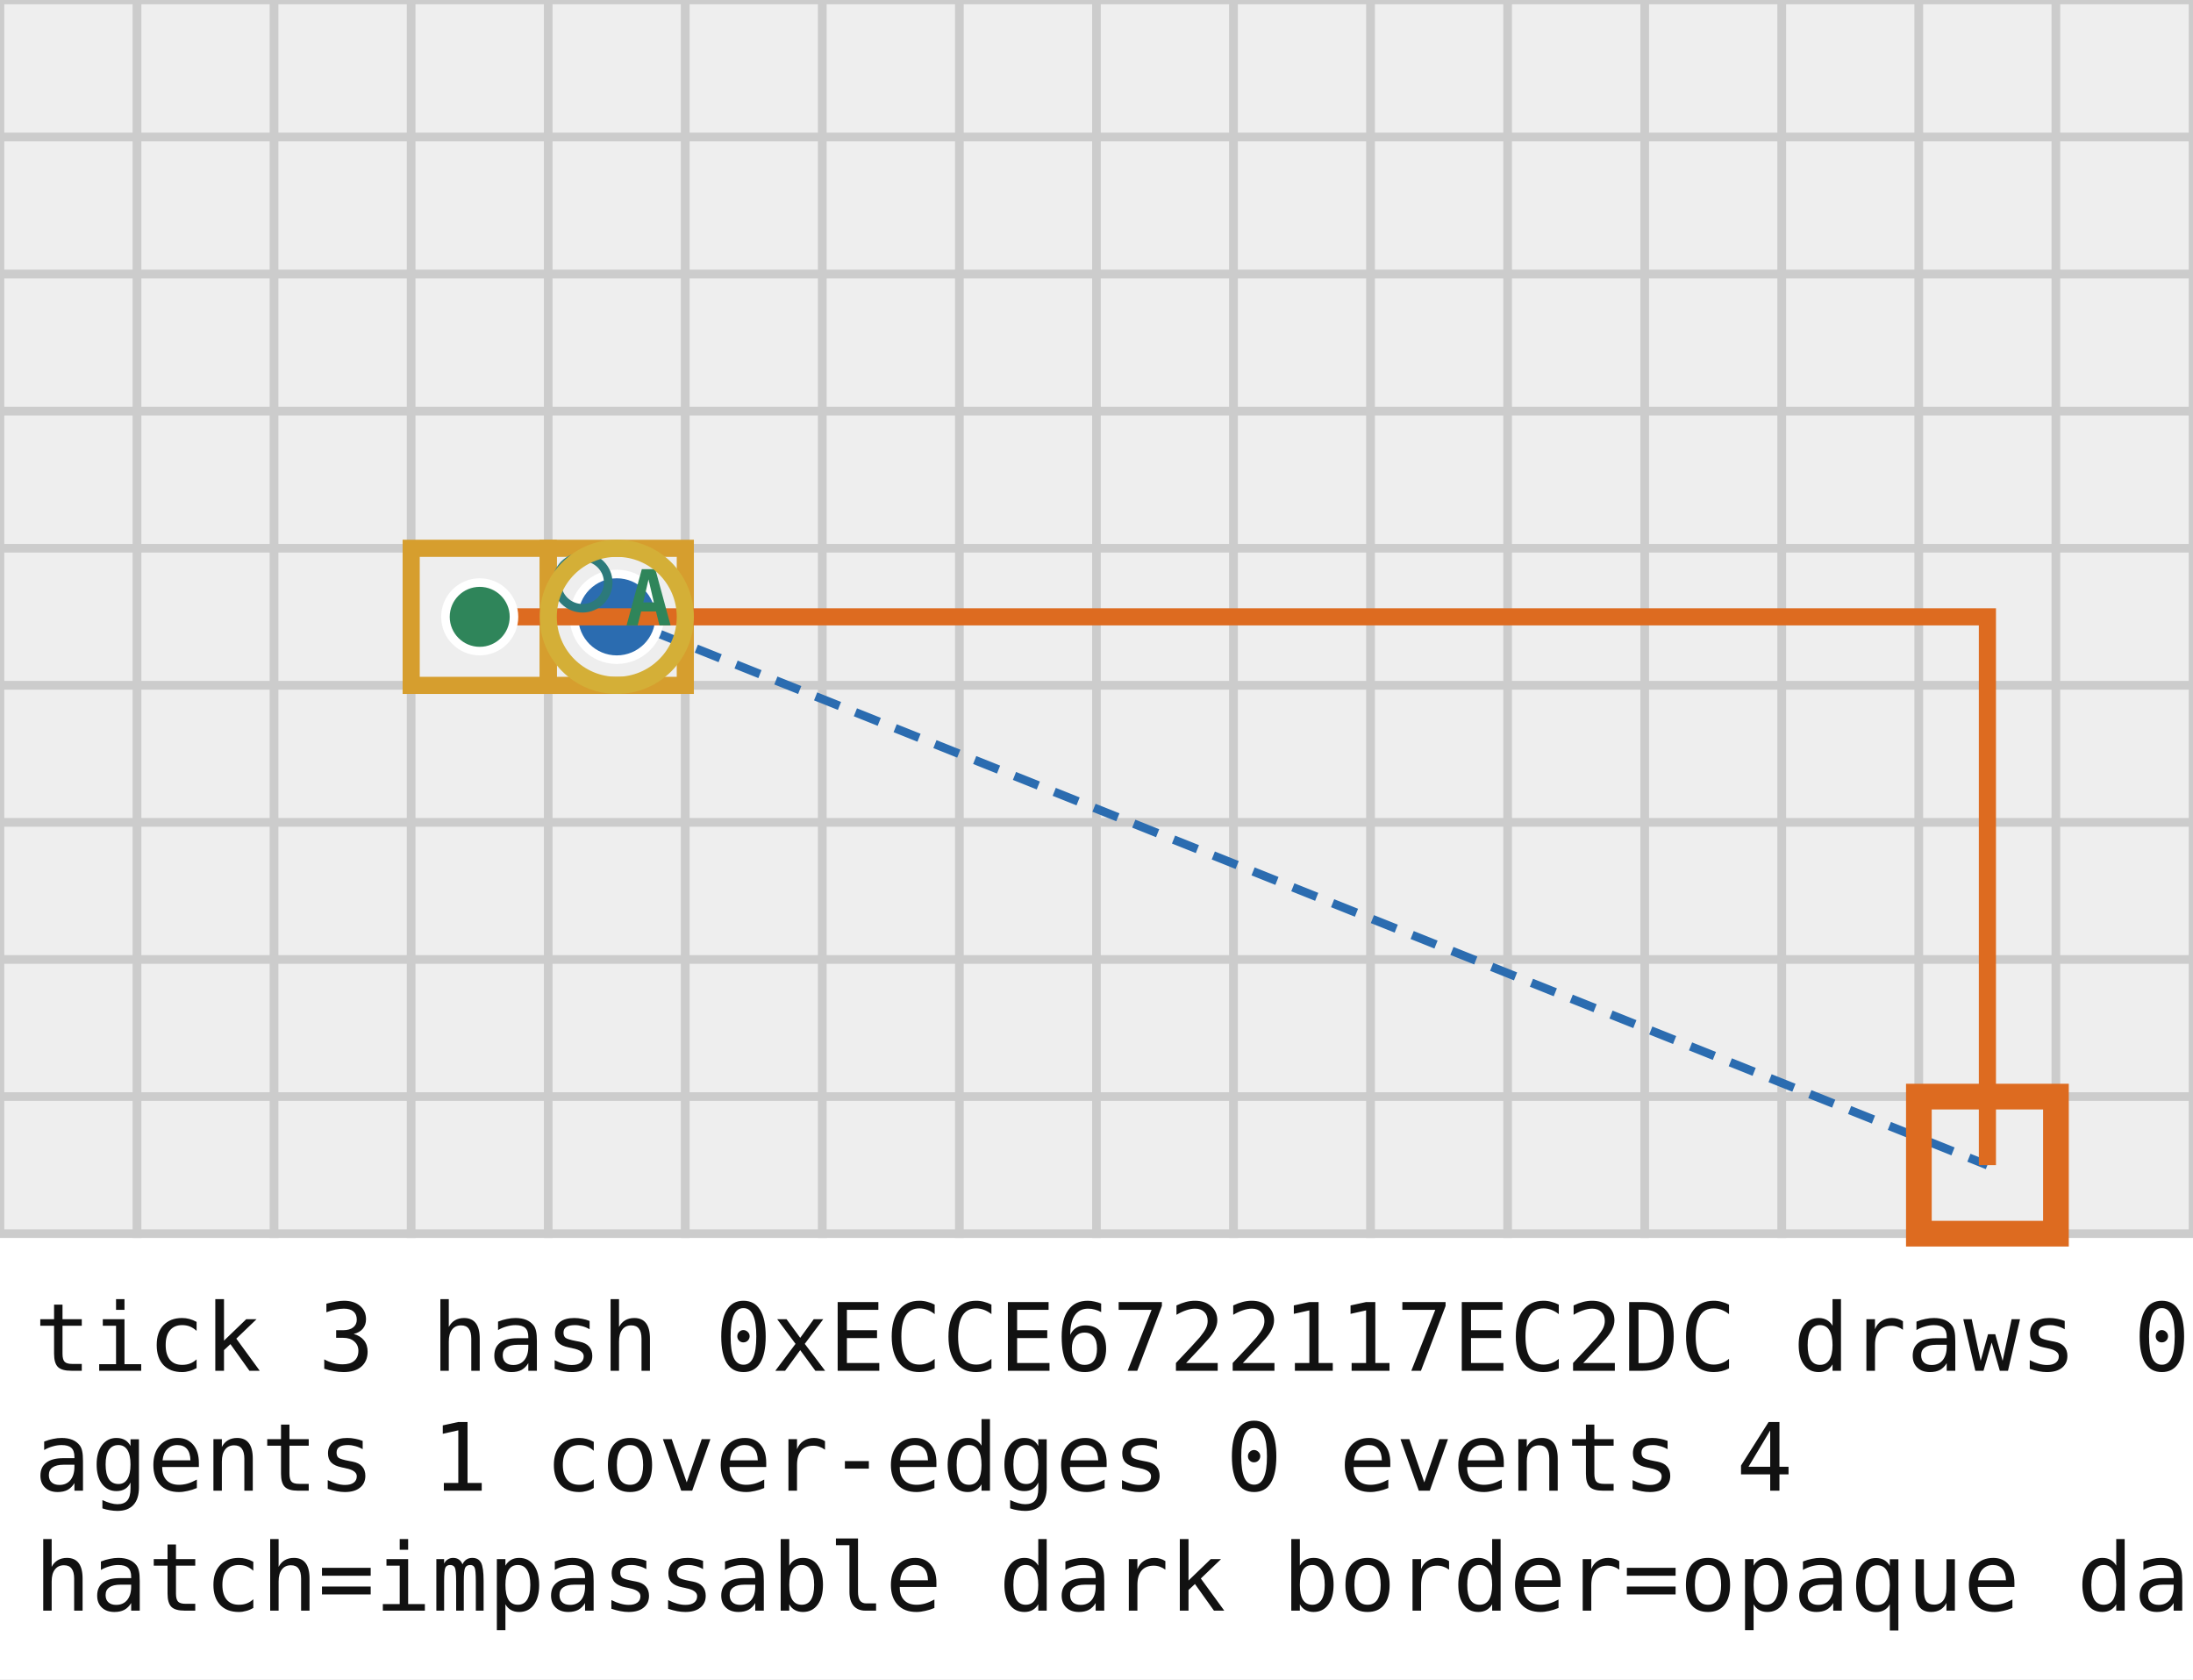
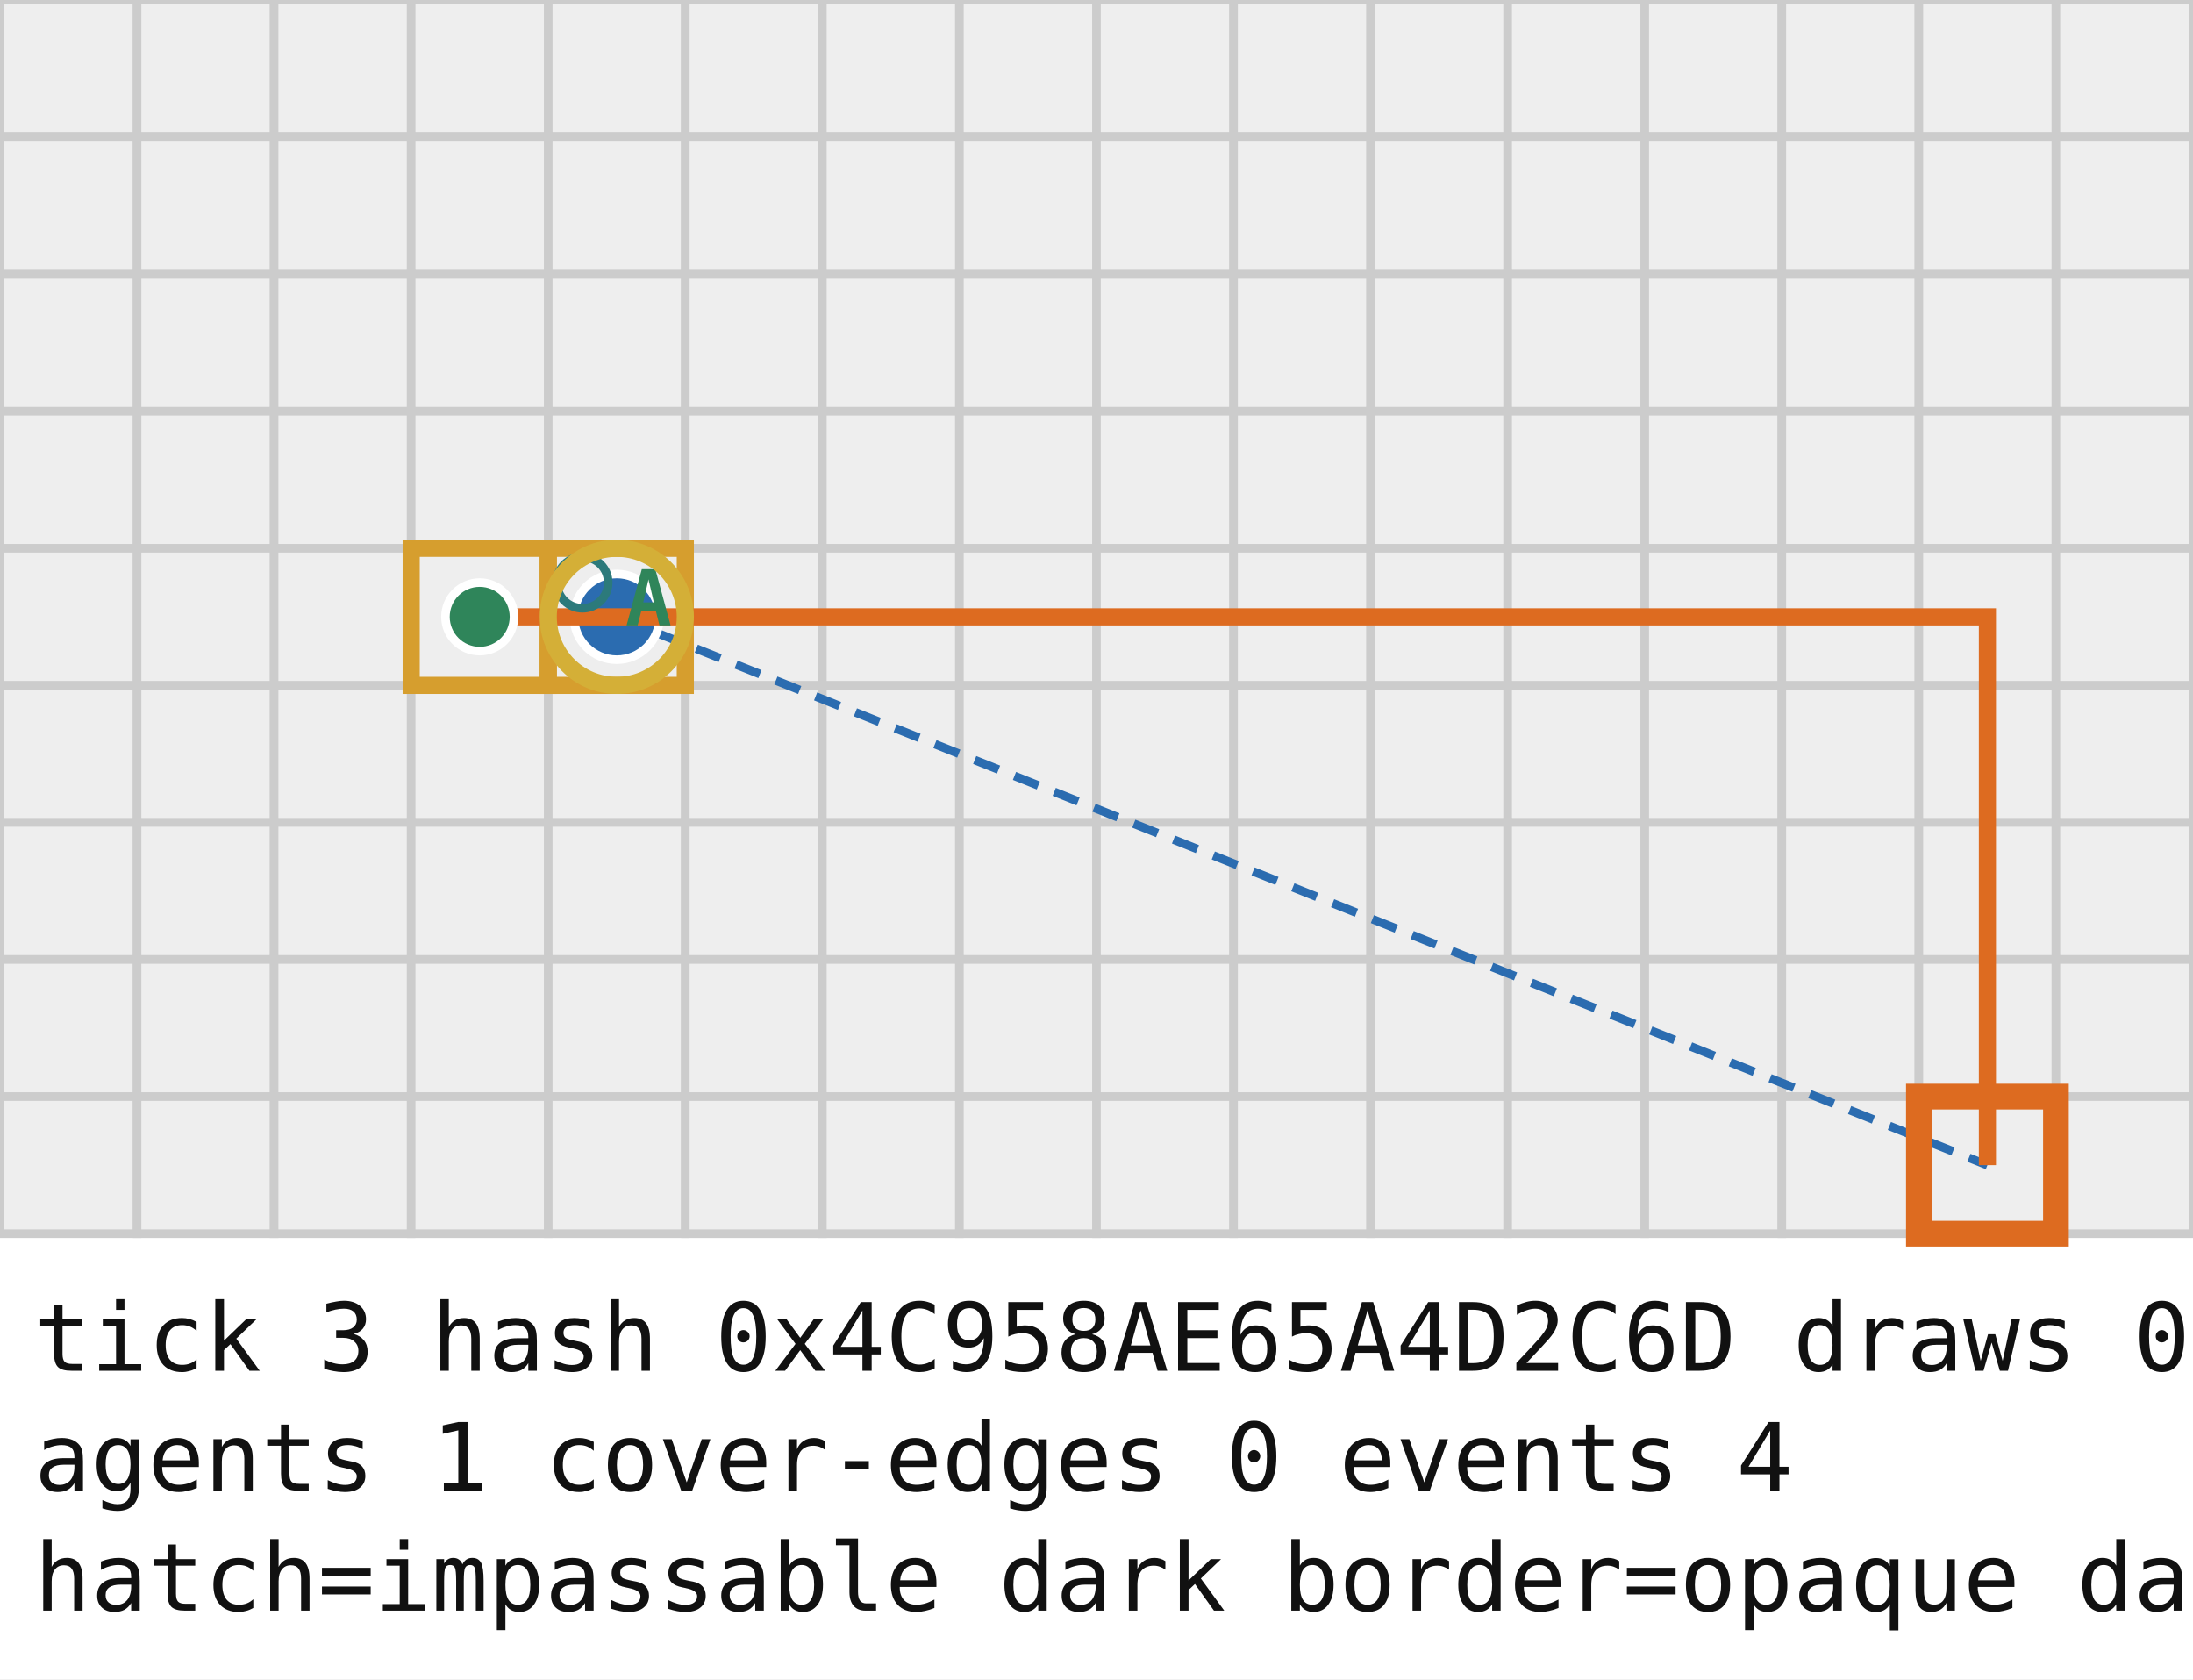
<svg xmlns="http://www.w3.org/2000/svg" width="256" height="196" viewBox="0 0 256 196">
  <defs>
    <pattern id="cw-hatch" width="4" height="4" patternUnits="userSpaceOnUse">
      <path d="M0,4 L4,0" stroke="#8a8a8a" stroke-width="1" />
    </pattern>
  </defs>
  <rect x="0" y="0" width="256" height="196" fill="#ffffff" />
  <rect x="0" y="0" width="16" height="16" fill="rgb(238,238,238)" stroke="#cccccc" stroke-width="1" />
  <rect x="16" y="0" width="16" height="16" fill="rgb(238,238,238)" stroke="#cccccc" stroke-width="1" />
  <rect x="32" y="0" width="16" height="16" fill="rgb(238,238,238)" stroke="#cccccc" stroke-width="1" />
  <rect x="48" y="0" width="16" height="16" fill="rgb(238,238,238)" stroke="#cccccc" stroke-width="1" />
  <rect x="64" y="0" width="16" height="16" fill="rgb(238,238,238)" stroke="#cccccc" stroke-width="1" />
  <rect x="80" y="0" width="16" height="16" fill="rgb(238,238,238)" stroke="#cccccc" stroke-width="1" />
  <rect x="96" y="0" width="16" height="16" fill="rgb(238,238,238)" stroke="#cccccc" stroke-width="1" />
  <rect x="112" y="0" width="16" height="16" fill="rgb(238,238,238)" stroke="#cccccc" stroke-width="1" />
  <rect x="128" y="0" width="16" height="16" fill="rgb(238,238,238)" stroke="#cccccc" stroke-width="1" />
  <rect x="144" y="0" width="16" height="16" fill="rgb(238,238,238)" stroke="#cccccc" stroke-width="1" />
  <rect x="160" y="0" width="16" height="16" fill="rgb(238,238,238)" stroke="#cccccc" stroke-width="1" />
  <rect x="176" y="0" width="16" height="16" fill="rgb(238,238,238)" stroke="#cccccc" stroke-width="1" />
  <rect x="192" y="0" width="16" height="16" fill="rgb(238,238,238)" stroke="#cccccc" stroke-width="1" />
  <rect x="208" y="0" width="16" height="16" fill="rgb(238,238,238)" stroke="#cccccc" stroke-width="1" />
  <rect x="224" y="0" width="16" height="16" fill="rgb(238,238,238)" stroke="#cccccc" stroke-width="1" />
  <rect x="240" y="0" width="16" height="16" fill="rgb(238,238,238)" stroke="#cccccc" stroke-width="1" />
  <rect x="0" y="16" width="16" height="16" fill="rgb(238,238,238)" stroke="#cccccc" stroke-width="1" />
  <rect x="16" y="16" width="16" height="16" fill="rgb(238,238,238)" stroke="#cccccc" stroke-width="1" />
  <rect x="32" y="16" width="16" height="16" fill="rgb(238,238,238)" stroke="#cccccc" stroke-width="1" />
  <rect x="48" y="16" width="16" height="16" fill="rgb(238,238,238)" stroke="#cccccc" stroke-width="1" />
  <rect x="64" y="16" width="16" height="16" fill="rgb(238,238,238)" stroke="#cccccc" stroke-width="1" />
  <rect x="80" y="16" width="16" height="16" fill="rgb(238,238,238)" stroke="#cccccc" stroke-width="1" />
  <rect x="96" y="16" width="16" height="16" fill="rgb(238,238,238)" stroke="#cccccc" stroke-width="1" />
  <rect x="112" y="16" width="16" height="16" fill="rgb(238,238,238)" stroke="#cccccc" stroke-width="1" />
  <rect x="128" y="16" width="16" height="16" fill="rgb(238,238,238)" stroke="#cccccc" stroke-width="1" />
  <rect x="144" y="16" width="16" height="16" fill="rgb(238,238,238)" stroke="#cccccc" stroke-width="1" />
  <rect x="160" y="16" width="16" height="16" fill="rgb(238,238,238)" stroke="#cccccc" stroke-width="1" />
  <rect x="176" y="16" width="16" height="16" fill="rgb(238,238,238)" stroke="#cccccc" stroke-width="1" />
  <rect x="192" y="16" width="16" height="16" fill="rgb(238,238,238)" stroke="#cccccc" stroke-width="1" />
  <rect x="208" y="16" width="16" height="16" fill="rgb(238,238,238)" stroke="#cccccc" stroke-width="1" />
  <rect x="224" y="16" width="16" height="16" fill="rgb(238,238,238)" stroke="#cccccc" stroke-width="1" />
  <rect x="240" y="16" width="16" height="16" fill="rgb(238,238,238)" stroke="#cccccc" stroke-width="1" />
  <rect x="0" y="32" width="16" height="16" fill="rgb(238,238,238)" stroke="#cccccc" stroke-width="1" />
  <rect x="16" y="32" width="16" height="16" fill="rgb(238,238,238)" stroke="#cccccc" stroke-width="1" />
  <rect x="32" y="32" width="16" height="16" fill="rgb(238,238,238)" stroke="#cccccc" stroke-width="1" />
  <rect x="48" y="32" width="16" height="16" fill="rgb(238,238,238)" stroke="#cccccc" stroke-width="1" />
  <rect x="64" y="32" width="16" height="16" fill="rgb(238,238,238)" stroke="#cccccc" stroke-width="1" />
  <rect x="80" y="32" width="16" height="16" fill="rgb(238,238,238)" stroke="#cccccc" stroke-width="1" />
  <rect x="96" y="32" width="16" height="16" fill="rgb(238,238,238)" stroke="#cccccc" stroke-width="1" />
  <rect x="112" y="32" width="16" height="16" fill="rgb(238,238,238)" stroke="#cccccc" stroke-width="1" />
  <rect x="128" y="32" width="16" height="16" fill="rgb(238,238,238)" stroke="#cccccc" stroke-width="1" />
  <rect x="144" y="32" width="16" height="16" fill="rgb(238,238,238)" stroke="#cccccc" stroke-width="1" />
  <rect x="160" y="32" width="16" height="16" fill="rgb(238,238,238)" stroke="#cccccc" stroke-width="1" />
  <rect x="176" y="32" width="16" height="16" fill="rgb(238,238,238)" stroke="#cccccc" stroke-width="1" />
  <rect x="192" y="32" width="16" height="16" fill="rgb(238,238,238)" stroke="#cccccc" stroke-width="1" />
  <rect x="208" y="32" width="16" height="16" fill="rgb(238,238,238)" stroke="#cccccc" stroke-width="1" />
  <rect x="224" y="32" width="16" height="16" fill="rgb(238,238,238)" stroke="#cccccc" stroke-width="1" />
  <rect x="240" y="32" width="16" height="16" fill="rgb(238,238,238)" stroke="#cccccc" stroke-width="1" />
  <rect x="0" y="48" width="16" height="16" fill="rgb(238,238,238)" stroke="#cccccc" stroke-width="1" />
  <rect x="16" y="48" width="16" height="16" fill="rgb(238,238,238)" stroke="#cccccc" stroke-width="1" />
  <rect x="32" y="48" width="16" height="16" fill="rgb(238,238,238)" stroke="#cccccc" stroke-width="1" />
  <rect x="48" y="48" width="16" height="16" fill="rgb(238,238,238)" stroke="#cccccc" stroke-width="1" />
  <rect x="64" y="48" width="16" height="16" fill="rgb(238,238,238)" stroke="#cccccc" stroke-width="1" />
  <rect x="80" y="48" width="16" height="16" fill="rgb(238,238,238)" stroke="#cccccc" stroke-width="1" />
  <rect x="96" y="48" width="16" height="16" fill="rgb(238,238,238)" stroke="#cccccc" stroke-width="1" />
  <rect x="112" y="48" width="16" height="16" fill="rgb(238,238,238)" stroke="#cccccc" stroke-width="1" />
  <rect x="128" y="48" width="16" height="16" fill="rgb(238,238,238)" stroke="#cccccc" stroke-width="1" />
  <rect x="144" y="48" width="16" height="16" fill="rgb(238,238,238)" stroke="#cccccc" stroke-width="1" />
  <rect x="160" y="48" width="16" height="16" fill="rgb(238,238,238)" stroke="#cccccc" stroke-width="1" />
  <rect x="176" y="48" width="16" height="16" fill="rgb(238,238,238)" stroke="#cccccc" stroke-width="1" />
  <rect x="192" y="48" width="16" height="16" fill="rgb(238,238,238)" stroke="#cccccc" stroke-width="1" />
  <rect x="208" y="48" width="16" height="16" fill="rgb(238,238,238)" stroke="#cccccc" stroke-width="1" />
  <rect x="224" y="48" width="16" height="16" fill="rgb(238,238,238)" stroke="#cccccc" stroke-width="1" />
  <rect x="240" y="48" width="16" height="16" fill="rgb(238,238,238)" stroke="#cccccc" stroke-width="1" />
  <rect x="0" y="64" width="16" height="16" fill="rgb(238,238,238)" stroke="#cccccc" stroke-width="1" />
  <rect x="16" y="64" width="16" height="16" fill="rgb(238,238,238)" stroke="#cccccc" stroke-width="1" />
  <rect x="32" y="64" width="16" height="16" fill="rgb(238,238,238)" stroke="#cccccc" stroke-width="1" />
  <rect x="48" y="64" width="16" height="16" fill="rgb(238,238,238)" stroke="#cccccc" stroke-width="1" />
  <rect x="64" y="64" width="16" height="16" fill="rgb(238,238,238)" stroke="#cccccc" stroke-width="1" />
  <rect x="80" y="64" width="16" height="16" fill="rgb(238,238,238)" stroke="#cccccc" stroke-width="1" />
  <rect x="96" y="64" width="16" height="16" fill="rgb(238,238,238)" stroke="#cccccc" stroke-width="1" />
  <rect x="112" y="64" width="16" height="16" fill="rgb(238,238,238)" stroke="#cccccc" stroke-width="1" />
  <rect x="128" y="64" width="16" height="16" fill="rgb(238,238,238)" stroke="#cccccc" stroke-width="1" />
  <rect x="144" y="64" width="16" height="16" fill="rgb(238,238,238)" stroke="#cccccc" stroke-width="1" />
  <rect x="160" y="64" width="16" height="16" fill="rgb(238,238,238)" stroke="#cccccc" stroke-width="1" />
  <rect x="176" y="64" width="16" height="16" fill="rgb(238,238,238)" stroke="#cccccc" stroke-width="1" />
  <rect x="192" y="64" width="16" height="16" fill="rgb(238,238,238)" stroke="#cccccc" stroke-width="1" />
  <rect x="208" y="64" width="16" height="16" fill="rgb(238,238,238)" stroke="#cccccc" stroke-width="1" />
  <rect x="224" y="64" width="16" height="16" fill="rgb(238,238,238)" stroke="#cccccc" stroke-width="1" />
  <rect x="240" y="64" width="16" height="16" fill="rgb(238,238,238)" stroke="#cccccc" stroke-width="1" />
  <rect x="0" y="80" width="16" height="16" fill="rgb(238,238,238)" stroke="#cccccc" stroke-width="1" />
  <rect x="16" y="80" width="16" height="16" fill="rgb(238,238,238)" stroke="#cccccc" stroke-width="1" />
  <rect x="32" y="80" width="16" height="16" fill="rgb(238,238,238)" stroke="#cccccc" stroke-width="1" />
  <rect x="48" y="80" width="16" height="16" fill="rgb(238,238,238)" stroke="#cccccc" stroke-width="1" />
  <rect x="64" y="80" width="16" height="16" fill="rgb(238,238,238)" stroke="#cccccc" stroke-width="1" />
  <rect x="80" y="80" width="16" height="16" fill="rgb(238,238,238)" stroke="#cccccc" stroke-width="1" />
  <rect x="96" y="80" width="16" height="16" fill="rgb(238,238,238)" stroke="#cccccc" stroke-width="1" />
  <rect x="112" y="80" width="16" height="16" fill="rgb(238,238,238)" stroke="#cccccc" stroke-width="1" />
  <rect x="128" y="80" width="16" height="16" fill="rgb(238,238,238)" stroke="#cccccc" stroke-width="1" />
  <rect x="144" y="80" width="16" height="16" fill="rgb(238,238,238)" stroke="#cccccc" stroke-width="1" />
  <rect x="160" y="80" width="16" height="16" fill="rgb(238,238,238)" stroke="#cccccc" stroke-width="1" />
  <rect x="176" y="80" width="16" height="16" fill="rgb(238,238,238)" stroke="#cccccc" stroke-width="1" />
  <rect x="192" y="80" width="16" height="16" fill="rgb(238,238,238)" stroke="#cccccc" stroke-width="1" />
  <rect x="208" y="80" width="16" height="16" fill="rgb(238,238,238)" stroke="#cccccc" stroke-width="1" />
  <rect x="224" y="80" width="16" height="16" fill="rgb(238,238,238)" stroke="#cccccc" stroke-width="1" />
  <rect x="240" y="80" width="16" height="16" fill="rgb(238,238,238)" stroke="#cccccc" stroke-width="1" />
  <rect x="0" y="96" width="16" height="16" fill="rgb(238,238,238)" stroke="#cccccc" stroke-width="1" />
  <rect x="16" y="96" width="16" height="16" fill="rgb(238,238,238)" stroke="#cccccc" stroke-width="1" />
  <rect x="32" y="96" width="16" height="16" fill="rgb(238,238,238)" stroke="#cccccc" stroke-width="1" />
  <rect x="48" y="96" width="16" height="16" fill="rgb(238,238,238)" stroke="#cccccc" stroke-width="1" />
  <rect x="64" y="96" width="16" height="16" fill="rgb(238,238,238)" stroke="#cccccc" stroke-width="1" />
  <rect x="80" y="96" width="16" height="16" fill="rgb(238,238,238)" stroke="#cccccc" stroke-width="1" />
  <rect x="96" y="96" width="16" height="16" fill="rgb(238,238,238)" stroke="#cccccc" stroke-width="1" />
  <rect x="112" y="96" width="16" height="16" fill="rgb(238,238,238)" stroke="#cccccc" stroke-width="1" />
  <rect x="128" y="96" width="16" height="16" fill="rgb(238,238,238)" stroke="#cccccc" stroke-width="1" />
  <rect x="144" y="96" width="16" height="16" fill="rgb(238,238,238)" stroke="#cccccc" stroke-width="1" />
  <rect x="160" y="96" width="16" height="16" fill="rgb(238,238,238)" stroke="#cccccc" stroke-width="1" />
  <rect x="176" y="96" width="16" height="16" fill="rgb(238,238,238)" stroke="#cccccc" stroke-width="1" />
  <rect x="192" y="96" width="16" height="16" fill="rgb(238,238,238)" stroke="#cccccc" stroke-width="1" />
  <rect x="208" y="96" width="16" height="16" fill="rgb(238,238,238)" stroke="#cccccc" stroke-width="1" />
  <rect x="224" y="96" width="16" height="16" fill="rgb(238,238,238)" stroke="#cccccc" stroke-width="1" />
  <rect x="240" y="96" width="16" height="16" fill="rgb(238,238,238)" stroke="#cccccc" stroke-width="1" />
  <rect x="0" y="112" width="16" height="16" fill="rgb(238,238,238)" stroke="#cccccc" stroke-width="1" />
  <rect x="16" y="112" width="16" height="16" fill="rgb(238,238,238)" stroke="#cccccc" stroke-width="1" />
  <rect x="32" y="112" width="16" height="16" fill="rgb(238,238,238)" stroke="#cccccc" stroke-width="1" />
  <rect x="48" y="112" width="16" height="16" fill="rgb(238,238,238)" stroke="#cccccc" stroke-width="1" />
  <rect x="64" y="112" width="16" height="16" fill="rgb(238,238,238)" stroke="#cccccc" stroke-width="1" />
  <rect x="80" y="112" width="16" height="16" fill="rgb(238,238,238)" stroke="#cccccc" stroke-width="1" />
  <rect x="96" y="112" width="16" height="16" fill="rgb(238,238,238)" stroke="#cccccc" stroke-width="1" />
  <rect x="112" y="112" width="16" height="16" fill="rgb(238,238,238)" stroke="#cccccc" stroke-width="1" />
  <rect x="128" y="112" width="16" height="16" fill="rgb(238,238,238)" stroke="#cccccc" stroke-width="1" />
  <rect x="144" y="112" width="16" height="16" fill="rgb(238,238,238)" stroke="#cccccc" stroke-width="1" />
  <rect x="160" y="112" width="16" height="16" fill="rgb(238,238,238)" stroke="#cccccc" stroke-width="1" />
  <rect x="176" y="112" width="16" height="16" fill="rgb(238,238,238)" stroke="#cccccc" stroke-width="1" />
  <rect x="192" y="112" width="16" height="16" fill="rgb(238,238,238)" stroke="#cccccc" stroke-width="1" />
  <rect x="208" y="112" width="16" height="16" fill="rgb(238,238,238)" stroke="#cccccc" stroke-width="1" />
  <rect x="224" y="112" width="16" height="16" fill="rgb(238,238,238)" stroke="#cccccc" stroke-width="1" />
  <rect x="240" y="112" width="16" height="16" fill="rgb(238,238,238)" stroke="#cccccc" stroke-width="1" />
  <rect x="0" y="128" width="16" height="16" fill="rgb(238,238,238)" stroke="#cccccc" stroke-width="1" />
  <rect x="16" y="128" width="16" height="16" fill="rgb(238,238,238)" stroke="#cccccc" stroke-width="1" />
  <rect x="32" y="128" width="16" height="16" fill="rgb(238,238,238)" stroke="#cccccc" stroke-width="1" />
  <rect x="48" y="128" width="16" height="16" fill="rgb(238,238,238)" stroke="#cccccc" stroke-width="1" />
  <rect x="64" y="128" width="16" height="16" fill="rgb(238,238,238)" stroke="#cccccc" stroke-width="1" />
  <rect x="80" y="128" width="16" height="16" fill="rgb(238,238,238)" stroke="#cccccc" stroke-width="1" />
  <rect x="96" y="128" width="16" height="16" fill="rgb(238,238,238)" stroke="#cccccc" stroke-width="1" />
  <rect x="112" y="128" width="16" height="16" fill="rgb(238,238,238)" stroke="#cccccc" stroke-width="1" />
  <rect x="128" y="128" width="16" height="16" fill="rgb(238,238,238)" stroke="#cccccc" stroke-width="1" />
  <rect x="144" y="128" width="16" height="16" fill="rgb(238,238,238)" stroke="#cccccc" stroke-width="1" />
  <rect x="160" y="128" width="16" height="16" fill="rgb(238,238,238)" stroke="#cccccc" stroke-width="1" />
  <rect x="176" y="128" width="16" height="16" fill="rgb(238,238,238)" stroke="#cccccc" stroke-width="1" />
  <rect x="192" y="128" width="16" height="16" fill="rgb(238,238,238)" stroke="#cccccc" stroke-width="1" />
  <rect x="208" y="128" width="16" height="16" fill="rgb(238,238,238)" stroke="#cccccc" stroke-width="1" />
  <rect x="224" y="128" width="16" height="16" fill="rgb(238,238,238)" stroke="#cccccc" stroke-width="1" />
  <rect x="240" y="128" width="16" height="16" fill="rgb(238,238,238)" stroke="#cccccc" stroke-width="1" />
  <rect x="224" y="128" width="16" height="16" fill="none" stroke="#d69e2e" stroke-width="2" />
  <rect x="224" y="128" width="16" height="16" fill="none" stroke="#d69e2e" stroke-width="2" />
  <rect x="48" y="64" width="16" height="16" fill="none" stroke="#d69e2e" stroke-width="2" />
  <rect x="64" y="64" width="16" height="16" fill="none" stroke="#d69e2e" stroke-width="2" />
  <line x1="72" y1="72" x2="232" y2="136" stroke="#2b6cb0" stroke-width="1" stroke-dasharray="3,2" />
  <circle cx="72" cy="72" r="5" fill="#2b6cb0" stroke="#ffffff" stroke-width="1" />
  <polyline points="56,72 72,72 88,72 104,72 120,72 136,72 152,72 168,72 184,72 200,72 216,72 232,72 232,88 232,104 232,120 232,136" fill="none" stroke="#dd6b20" stroke-width="2" />
  <circle cx="56" cy="72" r="4" fill="#2f855a" stroke="#ffffff" stroke-width="1" />
  <rect x="224" y="128" width="16" height="16" fill="none" stroke="#dd6b20" stroke-width="3" />
  <text x="73" y="73" font-family="monospace" font-size="9" font-weight="bold" fill="#2f855a">A</text>
  <circle cx="68" cy="68" r="3" fill="none" stroke="#2c7a7b" stroke-width="1" />
  <circle cx="72" cy="72" r="8" fill="none" stroke="#d4af37" stroke-width="2" />
-   <text x="4" y="160" font-family="monospace" font-size="11" fill="#111111">tick 3  hash 0xECCE6722117EC2DC  draws 0</text>
+   <text x="4" y="160" font-family="monospace" font-size="11" fill="#111111">tick 3  hash 0x4C958AE65A4D2C6D  draws 0</text>
  <text x="4" y="174" font-family="monospace" font-size="11" fill="#111111">agents 1  cover-edges 0  events 4</text>
  <text x="4" y="188" font-family="monospace" font-size="11" fill="#111111">hatch=impassable  dark border=opaque  darker fill=higher elevation  triangle=cover  circle=agent</text>
</svg>
